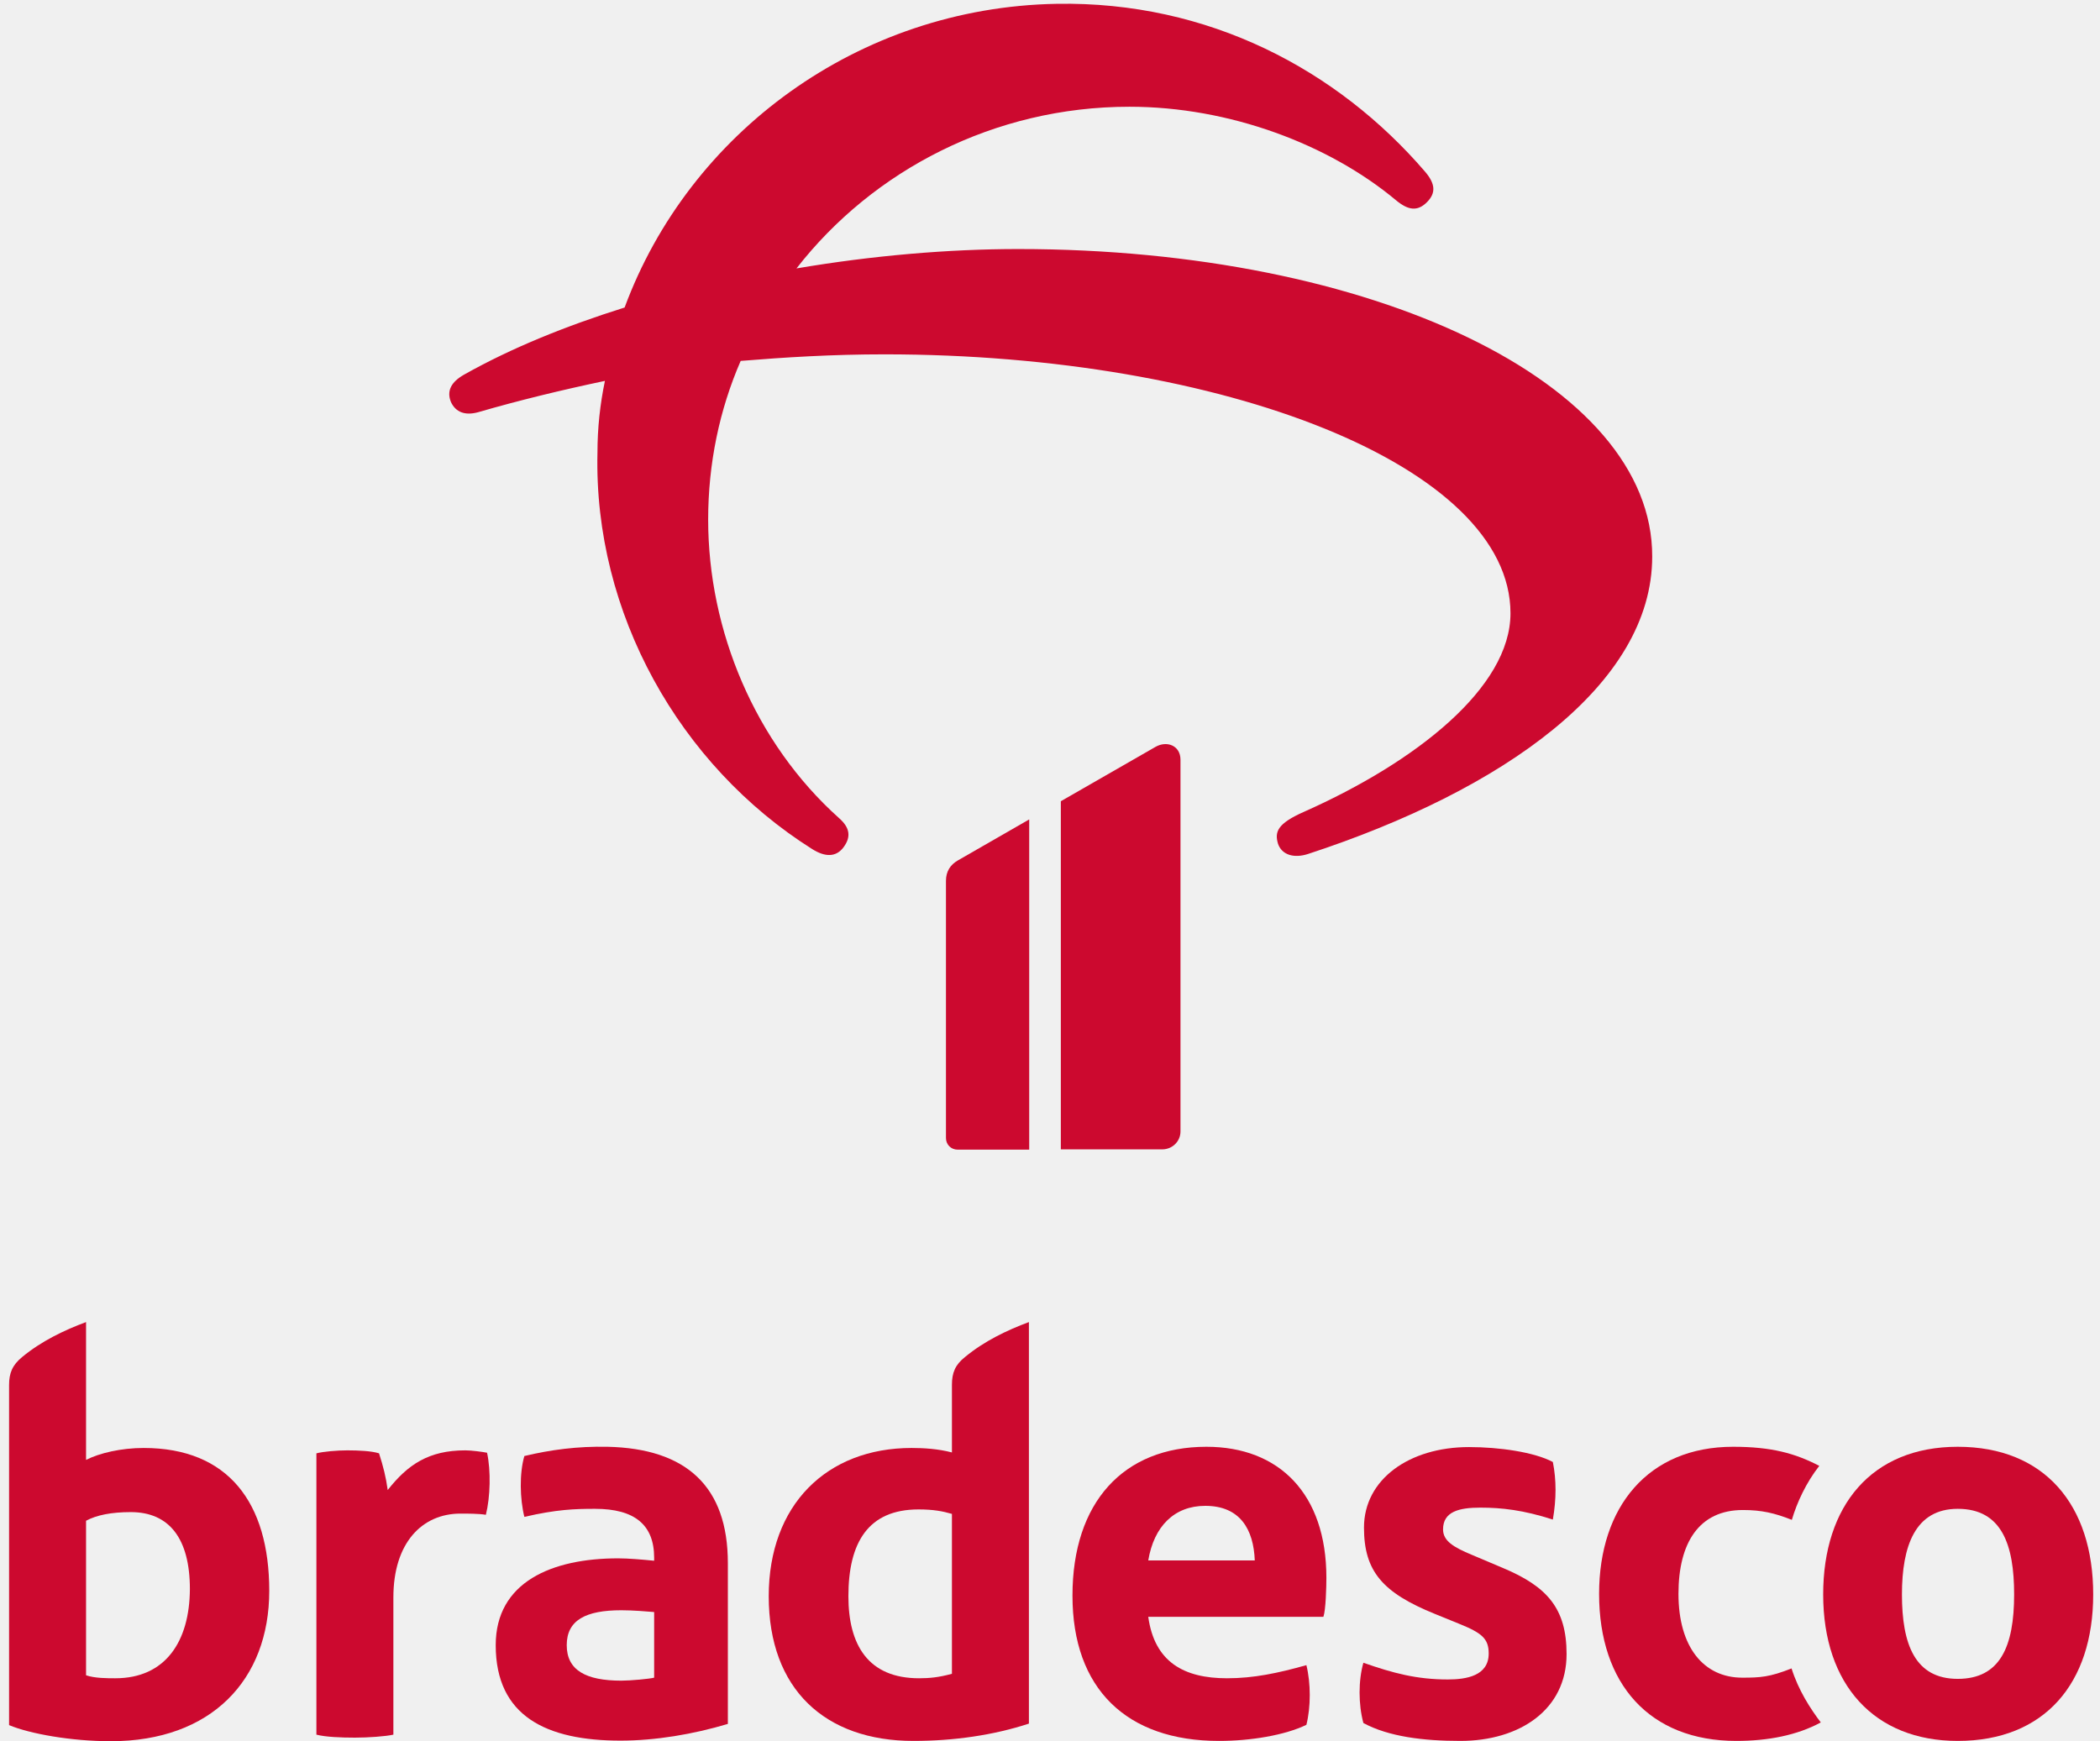
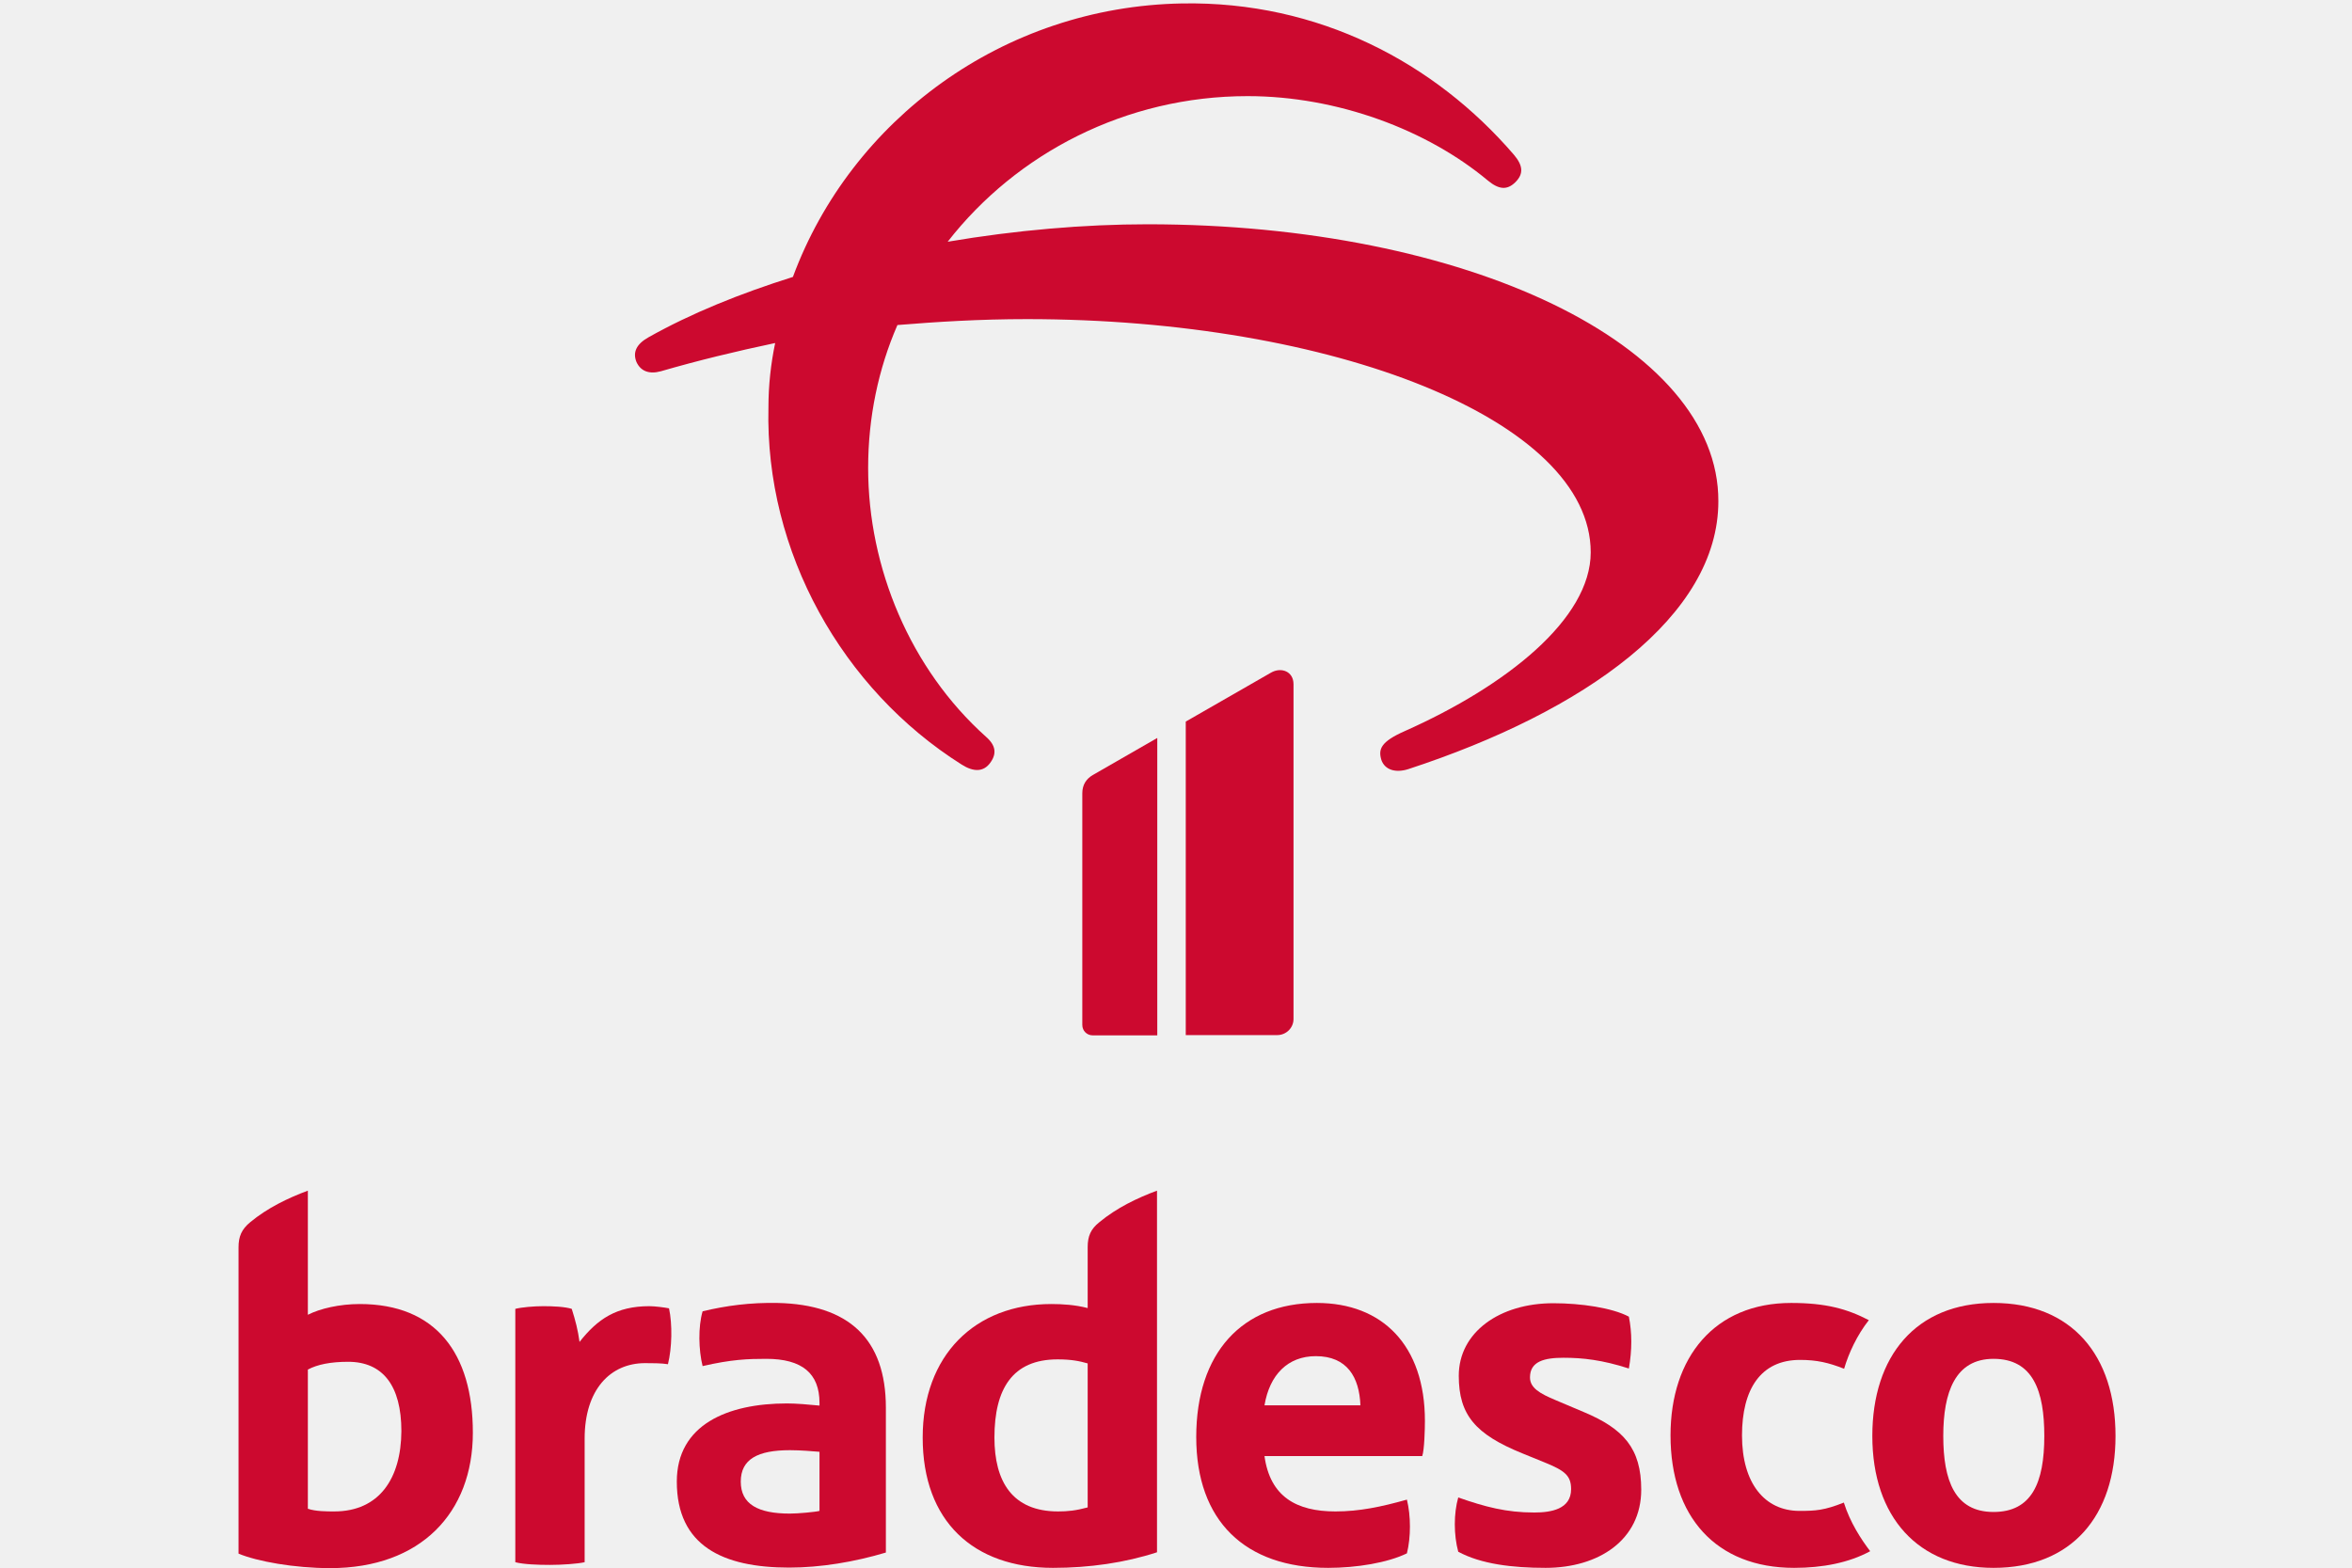
- <svg xmlns="http://www.w3.org/2000/svg" width="150px" viewBox="0 0 860.0 713.0">
+ <svg xmlns="http://www.w3.org/2000/svg" width="150px" height="100px" viewBox="0 0 860.0 713.0">
  <style type="text/css">.st0{fill:#CC092F;}
	.st1{fill:#FFFFFF;}</style>
  <g>
    <rect fill="none" id="canvas_background" height="715" width="862" y="-1" x="-1" />
  </g>
  <g>
    <g id="Layer_1" />
    <g stroke="null" id="PROPORÃ‡_x2DC_AO_E_REGRAS">
      <g stroke="null" id="svg_1">
        <path stroke="null" id="svg_2" d="m248.83,592.598c-12.463,-0.244 -23.338,1.222 -34.091,3.788c-2.077,7.087 -1.833,17.595 0,24.927c13.197,-3.055 20.65,-3.299 28.959,-3.299c16.251,0 24.194,6.598 24.194,20.039l0,1.222c-4.888,-0.489 -10.631,-0.978 -14.785,-0.978c-27.004,0 -50.098,9.653 -50.098,35.557c0,29.204 20.895,39.101 51.076,39.101c14.296,0 29.692,-2.566 43.989,-6.843l0,-65.861c0,-31.403 -16.984,-46.921 -49.243,-47.654zm19.062,94.575c-1.833,0.489 -9.653,1.222 -13.441,1.222c-14.541,0 -22.361,-4.277 -22.361,-14.541s7.82,-14.296 22.361,-14.296c4.888,0 10.386,0.489 13.441,0.733l0,26.882z" class="st0" />
        <path stroke="null" id="svg_3" d="m190.546,594.064c-15.029,0 -23.583,5.865 -31.77,16.251c-0.733,-5.376 -1.833,-9.653 -3.544,-15.029c-3.055,-0.978 -8.431,-1.222 -12.952,-1.222c-4.277,0 -9.897,0.489 -12.708,1.222l0,115.226c3.788,0.978 10.142,1.222 15.763,1.222c5.376,0 12.463,-0.489 15.763,-1.222l0,-56.208c0,-22.361 11.73,-34.336 27.493,-34.336c2.81,0 7.576,0 10.386,0.489c1.833,-7.331 2.077,-18.084 0.489,-25.416c-1.833,-0.367 -6.354,-0.978 -8.92,-0.978z" class="st0" />
        <path stroke="null" id="svg_4" d="m58.824,593.087c-9.164,0 -18.084,2.077 -23.583,4.888l0,-56.452c-8.92,3.299 -18.329,7.82 -26.149,14.296c-4.032,3.299 -5.376,6.598 -5.376,11.486l0,139.297c8.431,3.544 25.416,6.598 41.667,6.598c41.178,0 64.883,-25.171 64.883,-61.584c0,-36.168 -16.862,-58.529 -51.442,-58.529zm-11.608,94.331c-3.299,0 -8.431,0 -11.975,-1.222l0,-63.295c4.277,-2.322 10.386,-3.544 18.329,-3.544c15.763,0 24.194,10.875 24.194,31.525c-0.122,21.506 -10.02,36.535 -30.548,36.535z" class="st0" />
        <path stroke="null" id="svg_5" d="m389.838,567.182l0,27.737c-5.621,-1.466 -11.486,-1.833 -16.496,-1.833c-34.824,0 -58.529,23.338 -58.529,60.729c0,38.123 23.094,59.262 59.262,59.262c16.496,0 32.747,-2.322 47.288,-7.087l0,-164.468c-8.92,3.299 -18.329,7.82 -26.149,14.296c-4.032,3.177 -5.376,6.476 -5.376,11.364zm0,118.403c-5.376,1.466 -9.164,1.833 -13.441,1.833c-20.895,0 -28.959,-13.685 -28.959,-33.602c0,-22.116 8.187,-35.557 28.715,-35.557c6.11,0 9.897,0.733 13.685,1.833l0,65.494z" class="st0" />
        <path stroke="null" id="svg_6" d="m615.402,642.207l-12.708,-5.376c-7.331,-3.055 -11.73,-5.621 -11.73,-10.386c0,-7.331 6.598,-8.92 15.274,-8.92c8.676,0 17.595,0.978 29.692,4.888c1.466,-8.431 1.466,-16.251 0,-23.583c-7.576,-4.032 -21.872,-6.11 -34.336,-6.11c-24.438,0 -43.011,13.197 -43.011,32.991c0,17.84 7.576,26.638 28.959,35.313l9.897,4.032c9.409,3.788 12.219,6.11 12.219,12.219c0,9.164 -9.164,10.631 -16.74,10.631c-12.708,0 -22.361,-2.566 -34.58,-6.843c-2.077,7.331 -2.077,16.984 0,24.682c10.386,5.621 24.682,7.331 39.712,7.331c24.194,0 43.5,-12.708 43.5,-35.557c0,-18.817 -8.065,-27.737 -26.149,-35.313z" class="st0" />
        <path stroke="null" id="svg_7" d="m713.52,687.173c-15.763,0 -26.149,-12.463 -26.149,-34.336c0,-20.895 8.431,-34.336 26.393,-34.336c7.576,0 12.952,1.222 20.039,4.032c2.077,-7.087 5.865,-15.274 11.242,-22.116c-9.897,-5.132 -19.55,-7.82 -35.313,-7.82c-34.824,0 -54.863,24.682 -54.863,60.24c0,36.902 20.65,60.24 56.208,60.24c12.952,0 24.927,-2.322 34.58,-7.576c-4.277,-5.621 -9.164,-13.197 -11.975,-22.116c-8.92,3.544 -12.83,3.788 -20.161,3.788z" class="st0" />
        <path stroke="null" id="svg_8" d="m801.742,592.598c-35.313,0 -55.108,24.194 -55.108,60.484c0,36.902 20.895,59.995 55.108,59.995c35.557,0 55.474,-23.583 55.474,-59.995c0,-36.657 -19.917,-60.484 -55.474,-60.484zm0,95.064c-17.595,0 -22.85,-14.296 -22.85,-34.58c0,-19.795 5.376,-35.069 22.85,-35.069c18.084,0 23.094,14.785 23.094,35.069c0,21.383 -5.743,34.58 -23.094,34.58z" class="st0" />
        <path stroke="null" id="svg_9" d="m494.066,592.598c-34.091,0 -54.863,22.85 -54.863,60.973c0,38.123 22.116,59.507 59.995,59.507c12.952,0 27.004,-2.322 35.802,-6.598c1.833,-7.331 1.833,-16.984 0,-24.438c-11.73,3.299 -21.628,5.376 -32.503,5.376c-17.595,0 -29.692,-6.598 -32.258,-25.171l71.726,0c0.978,-2.81 1.222,-12.219 1.222,-16.007c0,-34.336 -19.306,-53.642 -49.121,-53.642zm-23.827,46.555c2.322,-13.93 10.631,-22.361 23.338,-22.361c14.296,0 19.795,9.653 20.284,22.361l-43.622,0z" class="st0" />
        <path stroke="null" id="svg_10" d="m417.087,102.004c-28.715,0 -59.995,2.688 -90.91,7.942c31.281,-40.201 81.012,-66.227 136.364,-66.227c40.934,0 81.745,15.396 109.238,38.368c5.01,4.154 8.798,4.521 12.586,0.733c3.788,-3.788 3.421,-7.576 -0.733,-12.463c-35.924,-41.789 -88.71,-69.893 -150.905,-68.793c-81.379,1.466 -150.539,53.031 -176.932,124.39c-24.072,7.576 -46.188,16.496 -65.738,27.493c-5.376,3.055 -7.209,6.72 -5.376,11.242c1.955,4.154 5.743,5.621 11.119,4.154c16.862,-4.888 33.969,-9.042 51.931,-12.83c-1.955,9.409 -3.055,19.184 -3.055,29.326c-1.588,65.738 33.602,128.178 87.855,162.391c5.376,3.421 9.897,3.421 12.952,-0.733c3.055,-4.154 2.688,-7.942 -1.955,-11.975c-34.336,-30.792 -53.519,-76.736 -53.519,-122.19c0,-22.972 4.643,-45.088 13.319,-65.005c17.962,-1.466 37.39,-2.688 58.896,-2.688c139.053,0 256.355,45.821 256.355,106.061c0,30.425 -38.612,60.851 -84.434,81.257c-11.119,4.888 -12.219,8.309 -10.753,13.197c1.588,4.521 6.476,5.987 12.219,4.154c80.279,-26.271 141.008,-69.526 141.008,-121.824c0.244,-71.115 -114.37,-125.978 -259.532,-125.978z" class="st0" />
        <path stroke="null" id="svg_11" d="m483.436,463.443l0,-152.249c0,-5.865 -5.621,-7.942 -10.264,-5.254l-38.734,22.239l0,142.596l41.545,0c4.154,0 7.454,-3.299 7.454,-7.331z" class="st0" />
        <path stroke="null" id="svg_12" d="m387.394,360.803l0,105.328c0,2.688 2.077,4.765 4.765,4.765l29.326,0l0,-135.265l-29.326,16.862c-2.933,1.711 -4.765,4.399 -4.765,8.309z" class="st0" />
      </g>
    </g>
  </g>
</svg>
